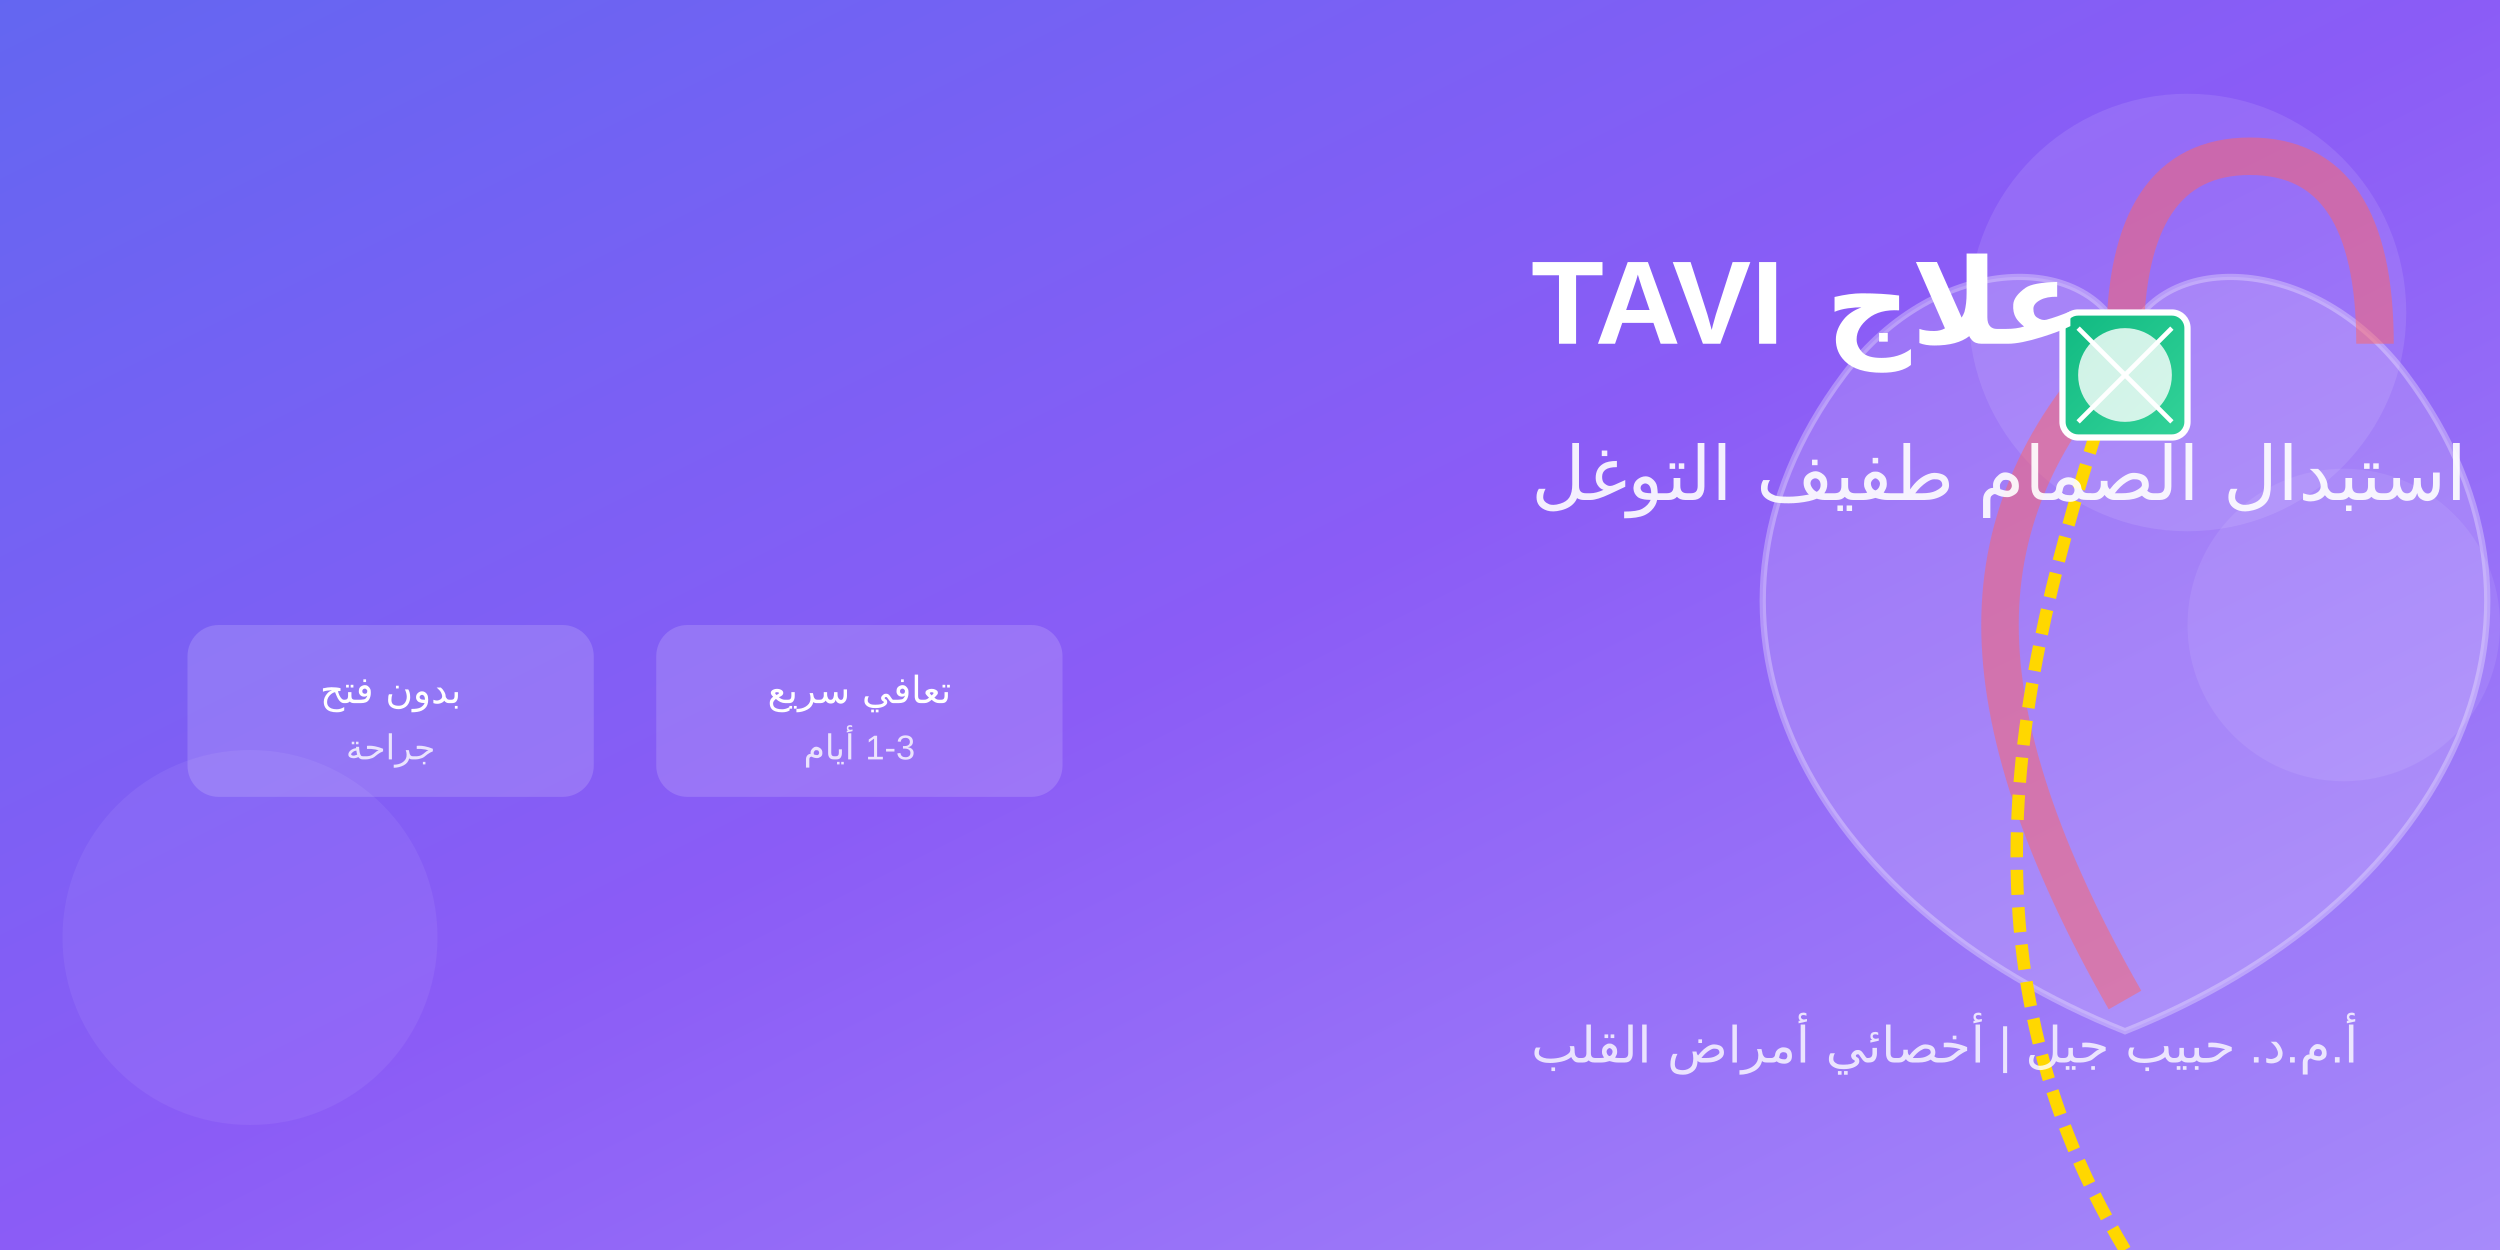
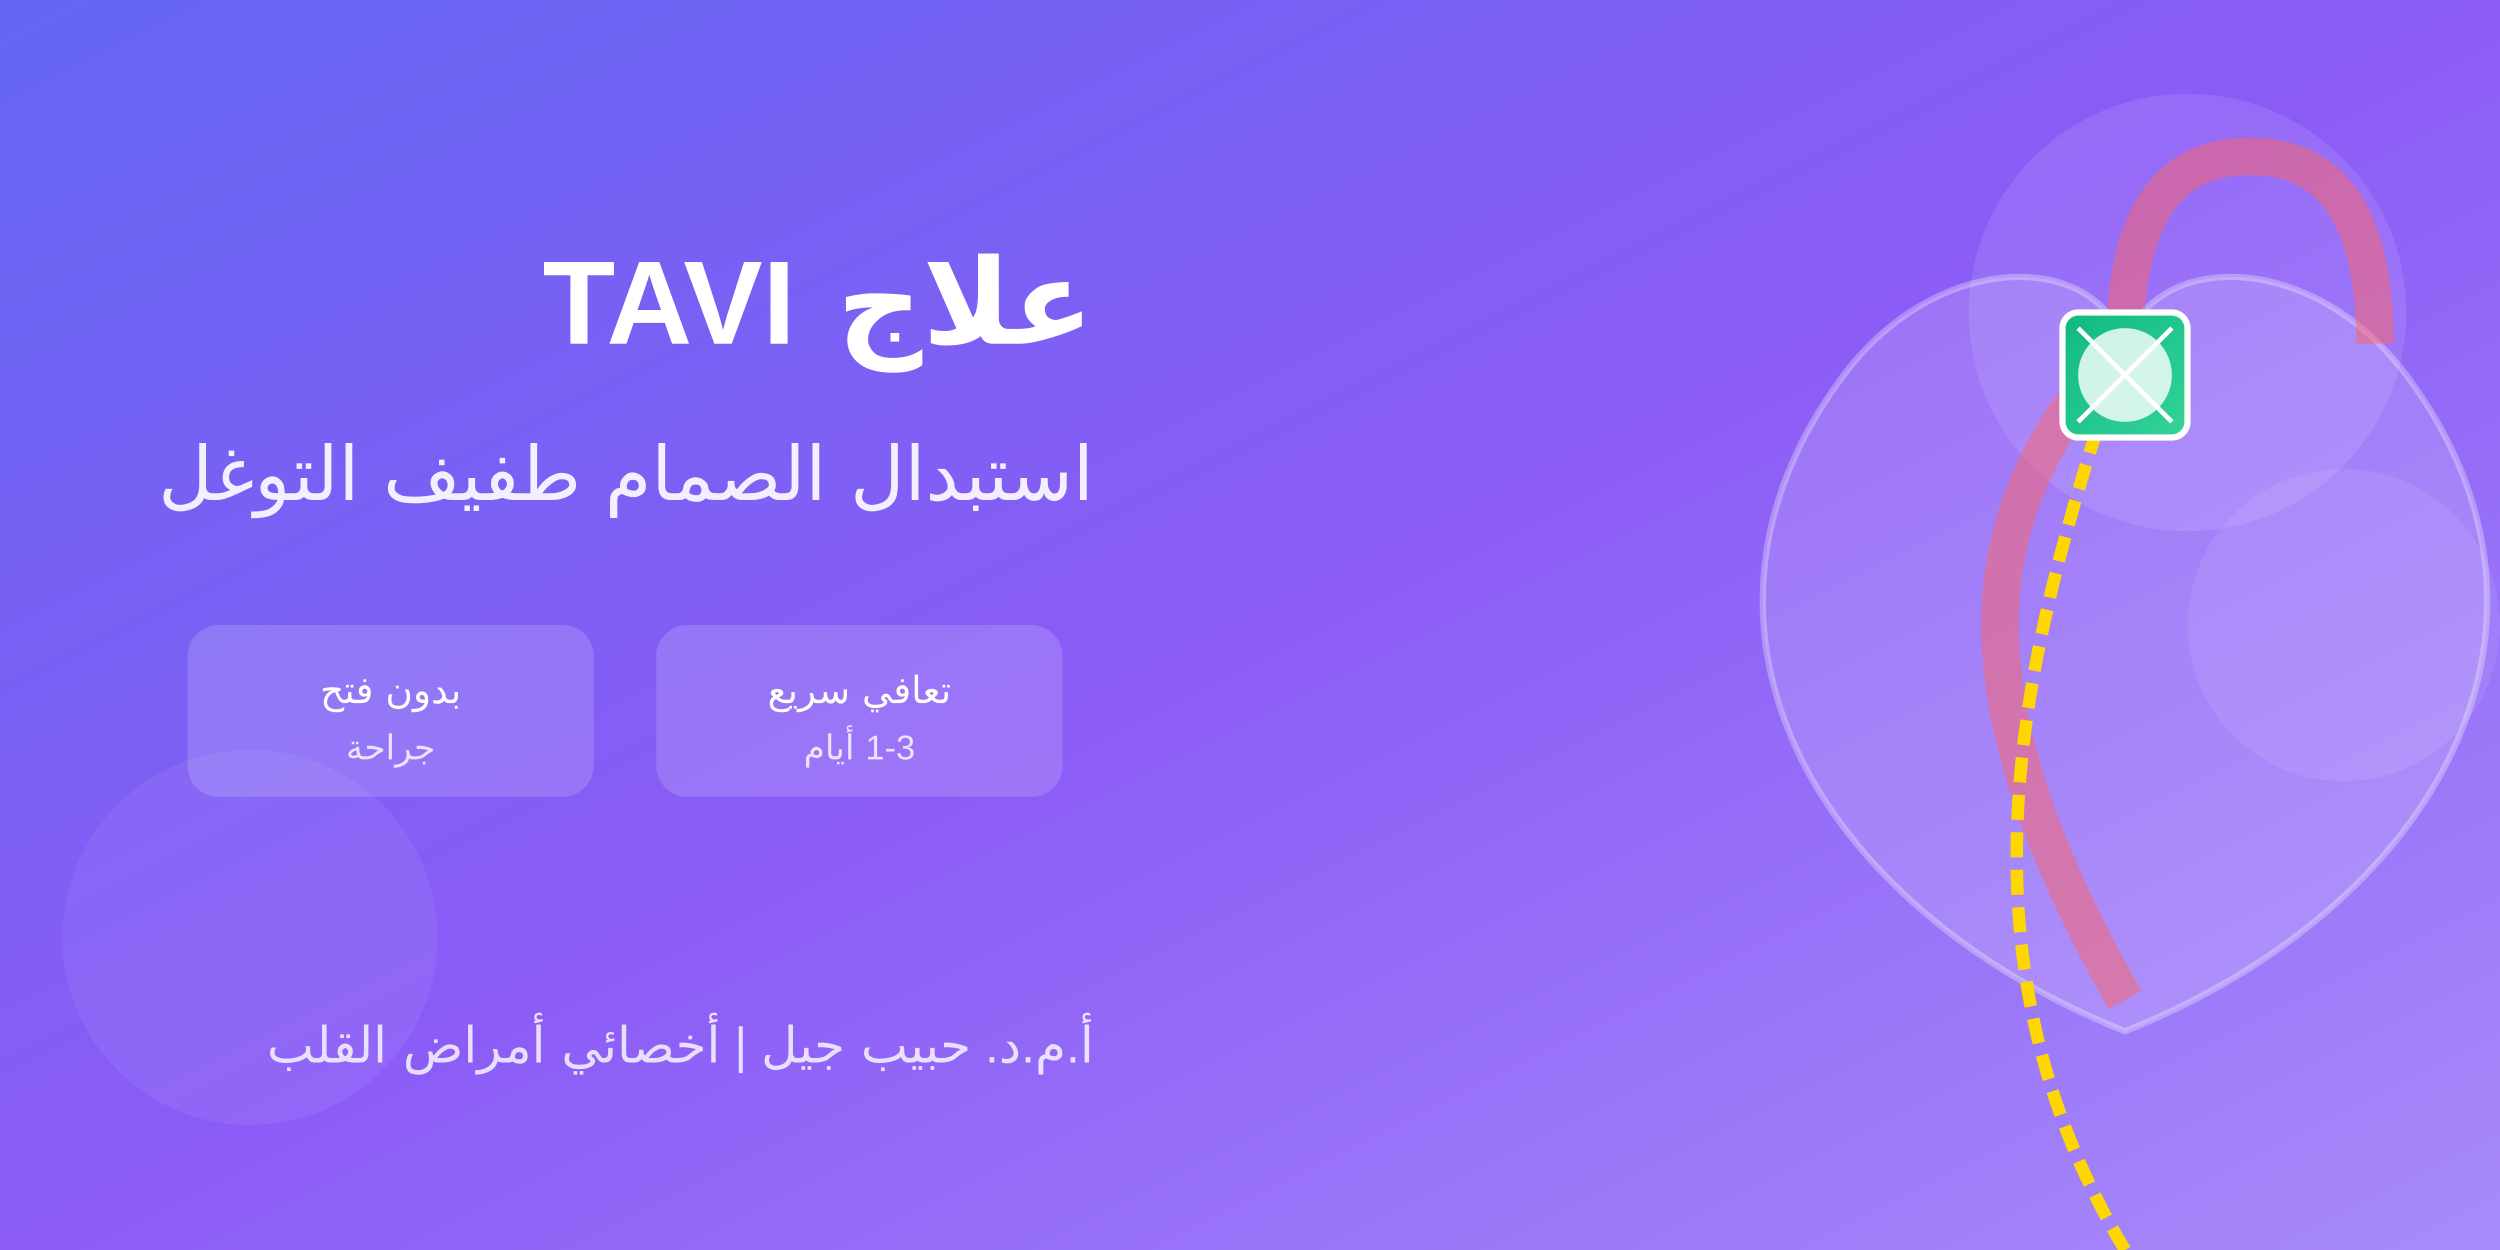
<svg xmlns="http://www.w3.org/2000/svg" viewBox="0 0 800 400">
  <defs>
    <linearGradient id="bgGradTAVI" x1="0%" y1="0%" x2="100%" y2="100%">
      <stop offset="0%" style="stop-color:#6366F1;stop-opacity:1" />
      <stop offset="50%" style="stop-color:#8B5CF6;stop-opacity:1" />
      <stop offset="100%" style="stop-color:#A78BFA;stop-opacity:1" />
    </linearGradient>
    <linearGradient id="valveGradTAVI" x1="0%" y1="0%" x2="100%" y2="100%">
      <stop offset="0%" style="stop-color:#10B981;stop-opacity:1" />
      <stop offset="100%" style="stop-color:#34D399;stop-opacity:1" />
    </linearGradient>
  </defs>
  <rect width="800" height="400" fill="url(#bgGradTAVI)" />
  <circle cx="700" cy="100" r="70" fill="rgba(255,255,255,0.1)" />
  <circle cx="750" cy="200" r="50" fill="rgba(255,255,255,0.08)" />
  <circle cx="80" cy="300" r="60" fill="rgba(255,255,255,0.06)" />
  <g transform="translate(520, 50)">
    <path d="M160,280 C60,240 10,150 70,70 C100,30 150,30 160,60 C170,30 220,30 250,70 C310,150 260,240 160,280 Z" fill="rgba(255,255,255,0.15)" stroke="rgba(255,255,255,0.3)" stroke-width="2" />
    <path d="M160,60 Q160,0 200,0 T240,60" fill="none" stroke="rgba(255,100,100,0.5)" stroke-width="12" />
    <path d="M160,270 Q120,200 120,150 T160,60" fill="none" stroke="rgba(255,100,100,0.5)" stroke-width="12" />
    <path d="M160,350 C100,250 130,150 160,60" fill="none" stroke="#FFD700" stroke-width="4" stroke-dasharray="8 4">
      <animate attributeName="stroke-dashoffset" from="0" to="12" dur="0.5s" repeatCount="indefinite" />
    </path>
    <g transform="translate(140, 50)">
      <rect x="0" y="0" width="40" height="40" rx="5" fill="url(#valveGradTAVI)" stroke="white" stroke-width="2">
        <animateTransform attributeName="transform" type="scale" from="1" to="1.1" dur="1.5s" repeatCount="indefinite" begin="0s" values="1;1.1;1" keyTimes="0;0.5;1" />
      </rect>
      <line x1="5" y1="5" x2="35" y2="35" stroke="white" stroke-width="1.5" />
      <line x1="35" y1="5" x2="5" y2="35" stroke="white" stroke-width="1.5" />
    </g>
    <circle cx="160" cy="70" r="15" fill="rgba(255, 255, 255, 0.8)">
      <animate attributeName="r" values="15;20;15" dur="1.5s" repeatCount="indefinite" />
      <animate attributeName="opacity" values="0.8;0;0.8" dur="1.5s" repeatCount="indefinite" />
    </circle>
  </g>
-   <text x="490" y="110" font-family="Arial, sans-serif" font-size="38" font-weight="bold" fill="white" text-anchor="end" direction="rtl">
+   <text x="350" y="110" font-family="Arial, sans-serif" font-size="38" font-weight="bold" fill="white" text-anchor="start" direction="rtl">
    علاج TAVI
  </text>
-   <text x="490" y="160" font-family="Arial, sans-serif" font-size="24" fill="rgba(255,255,255,0.9)" text-anchor="end" direction="rtl">
+   <text x="350" y="160" font-family="Arial, sans-serif" font-size="24" fill="rgba(255,255,255,0.9)" text-anchor="start" direction="rtl">
    استبدال الصمام طفيف التوغل
  </text>
  <g transform="translate(60, 200)">
    <rect x="0" y="0" width="130" height="55" rx="10" fill="rgba(255,255,255,0.15)" />
    <text x="65" y="25" font-family="Arial, sans-serif" font-size="12" fill="white" text-anchor="middle" direction="rtl">بدون فتح</text>
    <text x="65" y="43" font-family="Arial, sans-serif" font-size="11" fill="rgba(255,255,255,0.8)" text-anchor="middle" direction="rtl">جراحة</text>
  </g>
  <g transform="translate(210, 200)">
    <rect x="0" y="0" width="130" height="55" rx="10" fill="rgba(255,255,255,0.15)" />
    <text x="65" y="25" font-family="Arial, sans-serif" font-size="12" fill="white" text-anchor="middle" direction="rtl">تعافي سريع</text>
    <text x="65" y="43" font-family="Arial, sans-serif" font-size="11" fill="rgba(255,255,255,0.8)" text-anchor="middle" direction="rtl">1-3 أيام</text>
  </g>
-   <text x="490" y="340" font-family="Arial, sans-serif" font-size="16" fill="rgba(255,255,255,0.8)" text-anchor="end" direction="rtl">
+   <text x="350" y="340" font-family="Arial, sans-serif" font-size="16" fill="rgba(255,255,255,0.8)" text-anchor="start" direction="rtl">
    أ.م.د. حبيب جيل | أخصائي أمراض القلب
  </text>
</svg>
